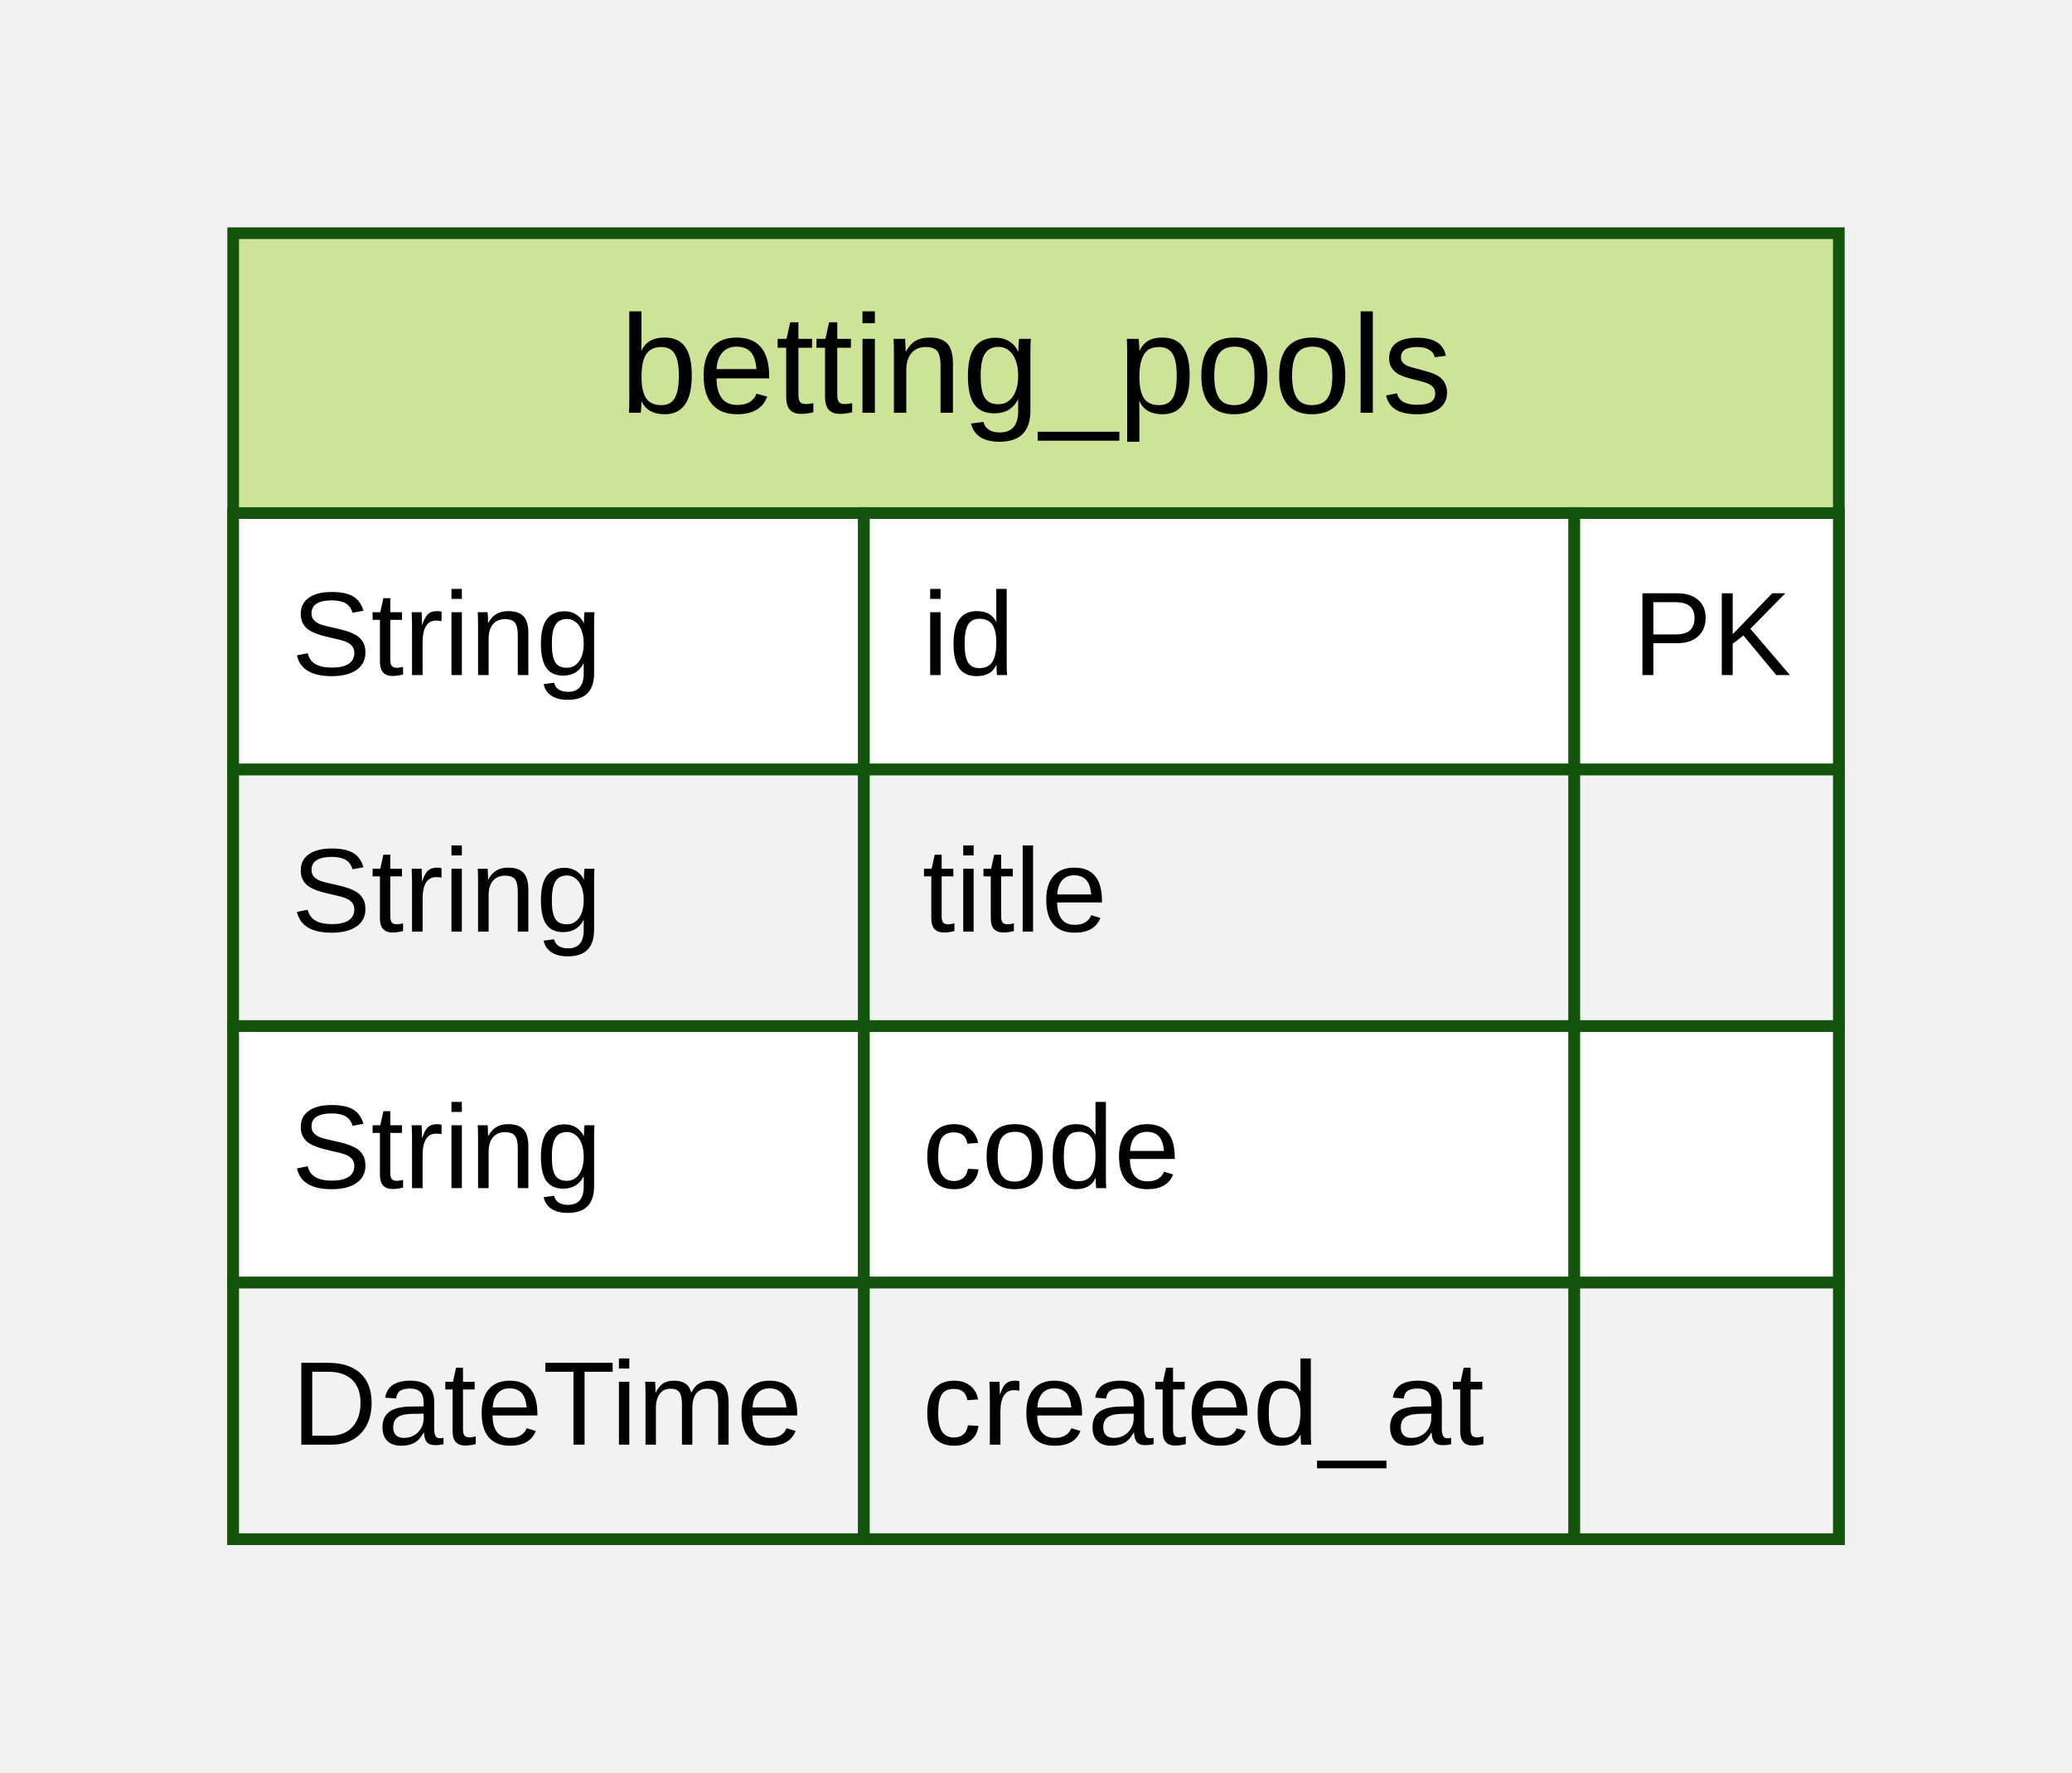
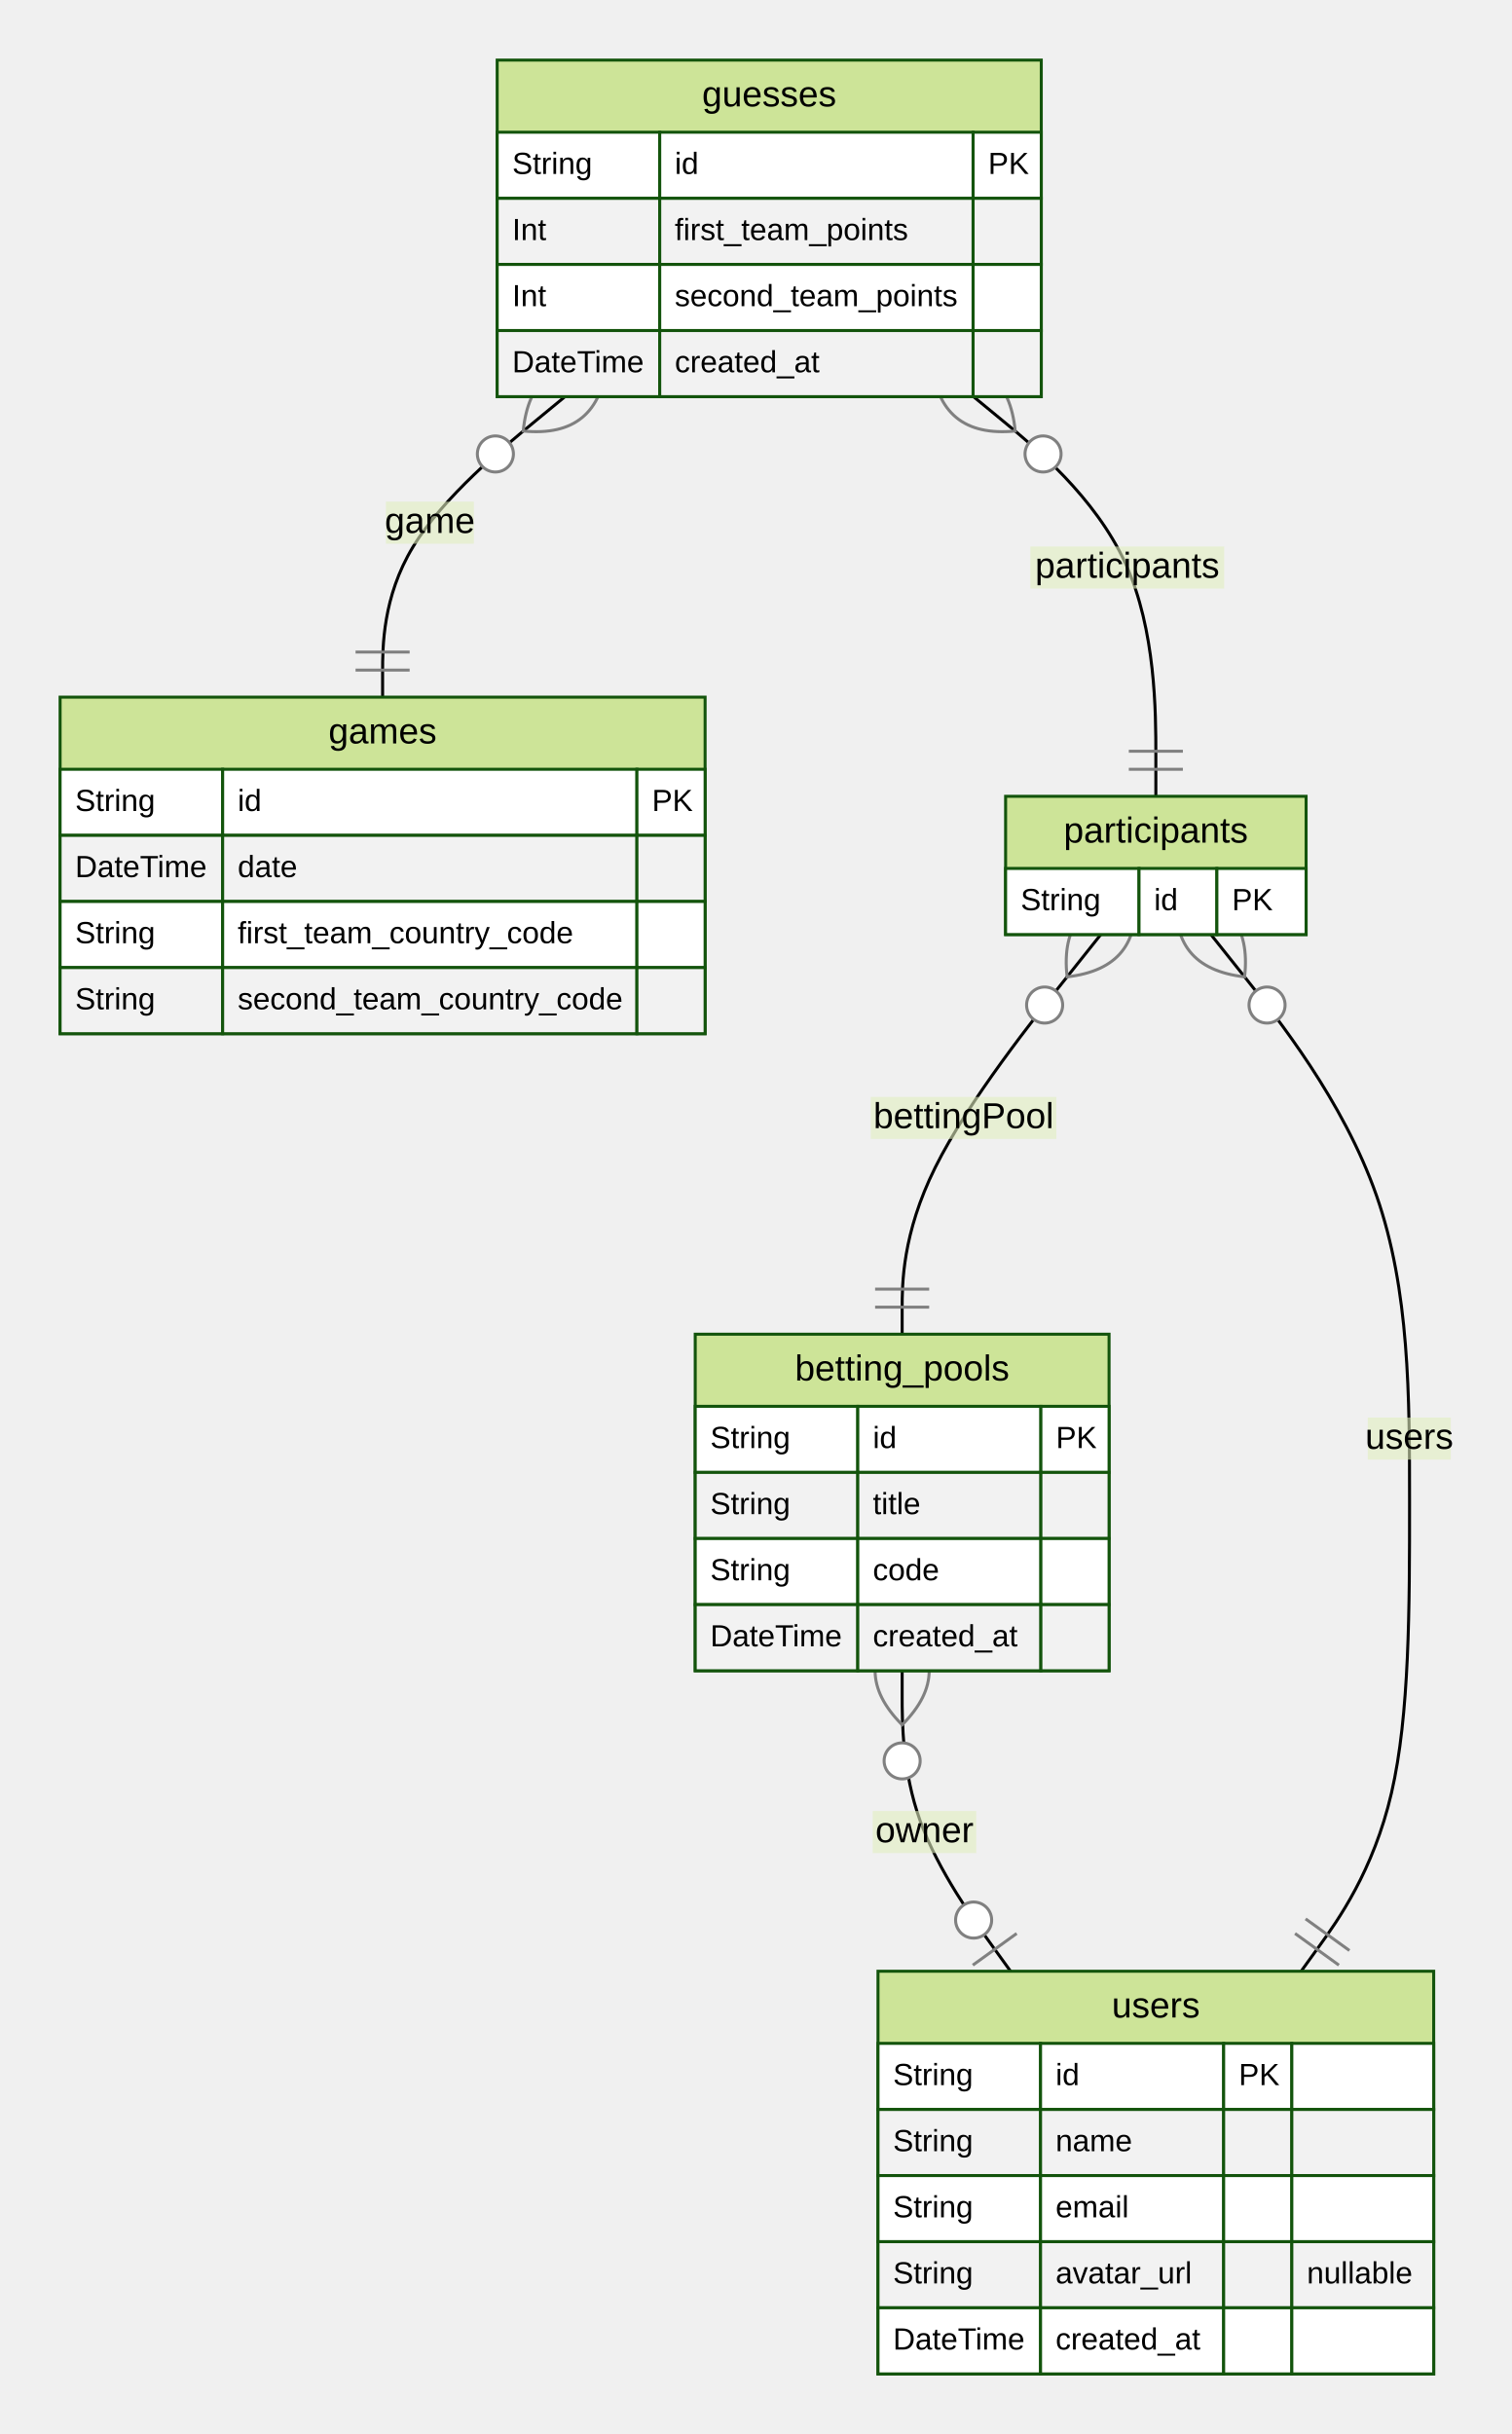
- <svg xmlns="http://www.w3.org/2000/svg" aria-labelledby="chart-title-mermaid-0 chart-desc-mermaid-0" role="img" viewBox="0 0 177.718 152" style="max-width: 177.718px; background-color: white;" width="100%" id="mermaid-0">
+ <svg xmlns="http://www.w3.org/2000/svg" aria-labelledby="chart-title-mermaid-0 chart-desc-mermaid-0" role="img" viewBox="0 0 502.871 810" style="max-width: 502.871px; background-color: white;" width="100%" id="mermaid-0">
  <style>#mermaid-0 {font-family:"trebuchet ms",verdana,arial,sans-serif;font-size:16px;fill:#000000;}#mermaid-0 .error-icon{fill:#552222;}#mermaid-0 .error-text{fill:#552222;stroke:#552222;}#mermaid-0 .edge-thickness-normal{stroke-width:2px;}#mermaid-0 .edge-thickness-thick{stroke-width:3.5px;}#mermaid-0 .edge-pattern-solid{stroke-dasharray:0;}#mermaid-0 .edge-pattern-dashed{stroke-dasharray:3;}#mermaid-0 .edge-pattern-dotted{stroke-dasharray:2;}#mermaid-0 .marker{fill:#000000;stroke:#000000;}#mermaid-0 .marker.cross{stroke:#000000;}#mermaid-0 svg{font-family:"trebuchet ms",verdana,arial,sans-serif;font-size:16px;}#mermaid-0 .entityBox{fill:#cde498;stroke:#13540c;}#mermaid-0 .attributeBoxOdd{fill:#ffffff;stroke:#13540c;}#mermaid-0 .attributeBoxEven{fill:#f2f2f2;stroke:#13540c;}#mermaid-0 .relationshipLabelBox{fill:hsl(78.158, 58.462%, 84.51%);opacity:0.7;background-color:hsl(78.158, 58.462%, 84.51%);}#mermaid-0 .relationshipLabelBox rect{opacity:0.5;}#mermaid-0 .relationshipLine{stroke:#000000;}#mermaid-0 :root{--mermaid-font-family:"trebuchet ms",verdana,arial,sans-serif;}</style>
  <g />
  <defs>
    <marker orient="auto" markerHeight="18" markerWidth="18" refY="9" refX="0" id="ONLY_ONE_START">
      <path d="M9,0 L9,18 M15,0 L15,18" fill="none" stroke="gray" />
    </marker>
  </defs>
  <defs>
    <marker orient="auto" markerHeight="18" markerWidth="18" refY="9" refX="18" id="ONLY_ONE_END">
      <path d="M3,0 L3,18 M9,0 L9,18" fill="none" stroke="gray" />
    </marker>
  </defs>
  <defs>
    <marker orient="auto" markerHeight="18" markerWidth="30" refY="9" refX="0" id="ZERO_OR_ONE_START">
      <circle r="6" cy="9" cx="21" fill="white" stroke="gray" />
      <path d="M9,0 L9,18" fill="none" stroke="gray" />
    </marker>
  </defs>
  <defs>
    <marker orient="auto" markerHeight="18" markerWidth="30" refY="9" refX="30" id="ZERO_OR_ONE_END">
      <circle r="6" cy="9" cx="9" fill="white" stroke="gray" />
      <path d="M21,0 L21,18" fill="none" stroke="gray" />
    </marker>
  </defs>
  <defs>
    <marker orient="auto" markerHeight="36" markerWidth="45" refY="18" refX="18" id="ONE_OR_MORE_START">
      <path d="M0,18 Q 18,0 36,18 Q 18,36 0,18 M42,9 L42,27" fill="none" stroke="gray" />
    </marker>
  </defs>
  <defs>
    <marker orient="auto" markerHeight="36" markerWidth="45" refY="18" refX="27" id="ONE_OR_MORE_END">
      <path d="M3,9 L3,27 M9,18 Q27,0 45,18 Q27,36 9,18" fill="none" stroke="gray" />
    </marker>
  </defs>
  <defs>
    <marker orient="auto" markerHeight="36" markerWidth="57" refY="18" refX="18" id="ZERO_OR_MORE_START">
      <circle r="6" cy="18" cx="48" fill="white" stroke="gray" />
      <path d="M0,18 Q18,0 36,18 Q18,36 0,18" fill="none" stroke="gray" />
    </marker>
  </defs>
  <defs>
    <marker orient="auto" markerHeight="36" markerWidth="57" refY="18" refX="39" id="ZERO_OR_MORE_END">
      <circle r="6" cy="18" cx="9" fill="white" stroke="gray" />
      <path d="M21,18 Q39,0 57,18 Q39,36 21,18" fill="none" stroke="gray" />
    </marker>
  </defs>
-   <g transform="translate(20,20 )" id="betting_pools">
+   <path marker-start="url(#ZERO_OR_MORE_START)" marker-end="url(#ZERO_OR_ONE_END)" fill="none" stroke="gray" d="M300.221,556L300.221,564.333C300.221,572.667,300.221,589.333,306.234,606C312.248,622.667,324.275,639.333,330.288,647.667L336.302,656" class="er relationshipLine" />
+   <path marker-start="url(#ZERO_OR_MORE_START)" marker-end="url(#ONLY_ONE_END)" fill="none" stroke="gray" d="M188.015,132L177.9,140.333C167.785,148.667,147.555,165.333,137.44,182C127.325,198.667,127.325,215.333,127.325,223.667L127.325,232" class="er relationshipLine" />
+   <path marker-start="url(#ZERO_OR_MORE_START)" marker-end="url(#ONLY_ONE_END)" fill="none" stroke="gray" d="M323.96,132L334.075,140.333C344.19,148.667,364.42,165.333,374.535,187.5C384.65,209.667,384.65,237.333,384.65,251.167L384.65,265" class="er relationshipLine" />
+   <path marker-start="url(#ZERO_OR_MORE_START)" marker-end="url(#ONLY_ONE_END)" fill="none" stroke="gray" d="M366.331,311L355.312,324.833C344.294,338.667,322.257,366.333,311.239,388.5C300.221,410.667,300.221,427.333,300.221,435.667L300.221,444" class="er relationshipLine" />
+   <path marker-start="url(#ZERO_OR_MORE_START)" marker-end="url(#ONLY_ONE_END)" fill="none" stroke="gray" d="M402.97,311L413.988,324.833C425.006,338.667,447.043,366.333,458.061,397.833C469.08,429.333,469.08,464.667,469.08,500C469.08,535.333,469.08,570.667,463.066,596.667C457.053,622.667,445.026,639.333,439.012,647.667L432.999,656" class="er relationshipLine" />
+   <g transform="translate(231.3616,444 )" id="betting_pools">
    <rect height="112" width="137.718" y="0" x="0" stroke="gray" fill-opacity="100%" fill="honeydew" class="er entityBox" />
    <text transform="translate(68.85901,12)" style="font-family: &quot;trebuchet ms&quot;, verdana, arial, sans-serif;; font-size: 12px" text-anchor="middle" dominant-baseline="middle" y="0" x="0" id="entity-betting_pools" class="er entityLabel">betting_pools</text>
    <rect height="22" width="54.096" y="24" x="0" stroke="gray" fill-opacity="100%" fill="honeydew" class="er attributeBoxOdd" />
    <text transform="translate(5,35)" style="font-family: &quot;trebuchet ms&quot;, verdana, arial, sans-serif;; font-size: 10.2px" text-anchor="left" dominant-baseline="middle" y="0" x="0" id="entity-betting_pools-attr-1-type" class="er entityLabel">String</text>
    <rect height="22" width="60.935" y="24" x="54.096" stroke="gray" fill-opacity="100%" fill="honeydew" class="er attributeBoxOdd" />
    <text transform="translate(59.09555,35)" style="font-family: &quot;trebuchet ms&quot;, verdana, arial, sans-serif;; font-size: 10.2px" text-anchor="left" dominant-baseline="middle" y="0" x="0" id="entity-betting_pools-attr-1-name" class="er entityLabel">id</text>
    <rect height="22" width="22.688" y="24" x="115.03" stroke="gray" fill-opacity="100%" fill="honeydew" class="er attributeBoxOdd" />
    <text transform="translate(120.0303,35)" style="font-family: &quot;trebuchet ms&quot;, verdana, arial, sans-serif;; font-size: 10.2px" text-anchor="left" dominant-baseline="middle" y="0" x="0" id="entity-betting_pools-attr-1-key" class="er entityLabel">PK</text>
    <rect height="22" width="54.096" y="46" x="0" stroke="gray" fill-opacity="100%" fill="honeydew" class="er attributeBoxEven" />
    <text transform="translate(5,57)" style="font-family: &quot;trebuchet ms&quot;, verdana, arial, sans-serif;; font-size: 10.2px" text-anchor="left" dominant-baseline="middle" y="0" x="0" id="entity-betting_pools-attr-2-type" class="er entityLabel">String</text>
    <rect height="22" width="60.935" y="46" x="54.096" stroke="gray" fill-opacity="100%" fill="honeydew" class="er attributeBoxEven" />
    <text transform="translate(59.09555,57)" style="font-family: &quot;trebuchet ms&quot;, verdana, arial, sans-serif;; font-size: 10.2px" text-anchor="left" dominant-baseline="middle" y="0" x="0" id="entity-betting_pools-attr-2-name" class="er entityLabel">title</text>
    <rect height="22" width="22.688" y="46" x="115.03" stroke="gray" fill-opacity="100%" fill="honeydew" class="er attributeBoxEven" />
    <text transform="translate(120.0303,57)" style="font-family: &quot;trebuchet ms&quot;, verdana, arial, sans-serif;; font-size: 10.2px" text-anchor="left" dominant-baseline="middle" y="0" x="0" id="entity-betting_pools-attr-2-key" class="er entityLabel" />
    <rect height="22" width="54.096" y="68" x="0" stroke="gray" fill-opacity="100%" fill="honeydew" class="er attributeBoxOdd" />
    <text transform="translate(5,79)" style="font-family: &quot;trebuchet ms&quot;, verdana, arial, sans-serif;; font-size: 10.2px" text-anchor="left" dominant-baseline="middle" y="0" x="0" id="entity-betting_pools-attr-3-type" class="er entityLabel">String</text>
    <rect height="22" width="60.935" y="68" x="54.096" stroke="gray" fill-opacity="100%" fill="honeydew" class="er attributeBoxOdd" />
    <text transform="translate(59.09555,79)" style="font-family: &quot;trebuchet ms&quot;, verdana, arial, sans-serif;; font-size: 10.2px" text-anchor="left" dominant-baseline="middle" y="0" x="0" id="entity-betting_pools-attr-3-name" class="er entityLabel">code</text>
    <rect height="22" width="22.688" y="68" x="115.03" stroke="gray" fill-opacity="100%" fill="honeydew" class="er attributeBoxOdd" />
    <text transform="translate(120.0303,79)" style="font-family: &quot;trebuchet ms&quot;, verdana, arial, sans-serif;; font-size: 10.2px" text-anchor="left" dominant-baseline="middle" y="0" x="0" id="entity-betting_pools-attr-3-key" class="er entityLabel" />
    <rect height="22" width="54.096" y="90" x="0" stroke="gray" fill-opacity="100%" fill="honeydew" class="er attributeBoxEven" />
    <text transform="translate(5,101)" style="font-family: &quot;trebuchet ms&quot;, verdana, arial, sans-serif;; font-size: 10.2px" text-anchor="left" dominant-baseline="middle" y="0" x="0" id="entity-betting_pools-attr-4-type" class="er entityLabel">DateTime</text>
    <rect height="22" width="60.935" y="90" x="54.096" stroke="gray" fill-opacity="100%" fill="honeydew" class="er attributeBoxEven" />
    <text transform="translate(59.09555,101)" style="font-family: &quot;trebuchet ms&quot;, verdana, arial, sans-serif;; font-size: 10.2px" text-anchor="left" dominant-baseline="middle" y="0" x="0" id="entity-betting_pools-attr-4-name" class="er entityLabel">created_at</text>
    <rect height="22" width="22.688" y="90" x="115.03" stroke="gray" fill-opacity="100%" fill="honeydew" class="er attributeBoxEven" />
    <text transform="translate(120.0303,101)" style="font-family: &quot;trebuchet ms&quot;, verdana, arial, sans-serif;; font-size: 10.2px" text-anchor="left" dominant-baseline="middle" y="0" x="0" id="entity-betting_pools-attr-4-key" class="er entityLabel" />
  </g>
+   <g transform="translate(20,232 )" id="games">
+     <rect height="112" width="214.65" y="0" x="0" stroke="gray" fill-opacity="100%" fill="honeydew" class="er entityBox" />
+     <text transform="translate(107.3251,12)" style="font-family: &quot;trebuchet ms&quot;, verdana, arial, sans-serif;; font-size: 12px" text-anchor="middle" dominant-baseline="middle" y="0" x="0" id="entity-games" class="er entityLabel">games</text>
+     <rect height="22" width="54.096" y="24" x="0" stroke="gray" fill-opacity="100%" fill="honeydew" class="er attributeBoxOdd" />
+     <text transform="translate(5,35)" style="font-family: &quot;trebuchet ms&quot;, verdana, arial, sans-serif;; font-size: 10.2px" text-anchor="left" dominant-baseline="middle" y="0" x="0" id="entity-games-attr-1-type" class="er entityLabel">String</text>
+     <rect height="22" width="137.867" y="24" x="54.096" stroke="gray" fill-opacity="100%" fill="honeydew" class="er attributeBoxOdd" />
+     <text transform="translate(59.09555,35)" style="font-family: &quot;trebuchet ms&quot;, verdana, arial, sans-serif;; font-size: 10.2px" text-anchor="left" dominant-baseline="middle" y="0" x="0" id="entity-games-attr-1-name" class="er entityLabel">id</text>
+     <rect height="22" width="22.688" y="24" x="191.962" stroke="gray" fill-opacity="100%" fill="honeydew" class="er attributeBoxOdd" />
+     <text transform="translate(196.9624,35)" style="font-family: &quot;trebuchet ms&quot;, verdana, arial, sans-serif;; font-size: 10.2px" text-anchor="left" dominant-baseline="middle" y="0" x="0" id="entity-games-attr-1-key" class="er entityLabel">PK</text>
+     <rect height="22" width="54.096" y="46" x="0" stroke="gray" fill-opacity="100%" fill="honeydew" class="er attributeBoxEven" />
+     <text transform="translate(5,57)" style="font-family: &quot;trebuchet ms&quot;, verdana, arial, sans-serif;; font-size: 10.2px" text-anchor="left" dominant-baseline="middle" y="0" x="0" id="entity-games-attr-2-type" class="er entityLabel">DateTime</text>
+     <rect height="22" width="137.867" y="46" x="54.096" stroke="gray" fill-opacity="100%" fill="honeydew" class="er attributeBoxEven" />
+     <text transform="translate(59.09555,57)" style="font-family: &quot;trebuchet ms&quot;, verdana, arial, sans-serif;; font-size: 10.2px" text-anchor="left" dominant-baseline="middle" y="0" x="0" id="entity-games-attr-2-name" class="er entityLabel">date</text>
+     <rect height="22" width="22.688" y="46" x="191.962" stroke="gray" fill-opacity="100%" fill="honeydew" class="er attributeBoxEven" />
+     <text transform="translate(196.9624,57)" style="font-family: &quot;trebuchet ms&quot;, verdana, arial, sans-serif;; font-size: 10.2px" text-anchor="left" dominant-baseline="middle" y="0" x="0" id="entity-games-attr-2-key" class="er entityLabel" />
+     <rect height="22" width="54.096" y="68" x="0" stroke="gray" fill-opacity="100%" fill="honeydew" class="er attributeBoxOdd" />
+     <text transform="translate(5,79)" style="font-family: &quot;trebuchet ms&quot;, verdana, arial, sans-serif;; font-size: 10.2px" text-anchor="left" dominant-baseline="middle" y="0" x="0" id="entity-games-attr-3-type" class="er entityLabel">String</text>
+     <rect height="22" width="137.867" y="68" x="54.096" stroke="gray" fill-opacity="100%" fill="honeydew" class="er attributeBoxOdd" />
+     <text transform="translate(59.09555,79)" style="font-family: &quot;trebuchet ms&quot;, verdana, arial, sans-serif;; font-size: 10.2px" text-anchor="left" dominant-baseline="middle" y="0" x="0" id="entity-games-attr-3-name" class="er entityLabel">first_team_country_code</text>
+     <rect height="22" width="22.688" y="68" x="191.962" stroke="gray" fill-opacity="100%" fill="honeydew" class="er attributeBoxOdd" />
+     <text transform="translate(196.9624,79)" style="font-family: &quot;trebuchet ms&quot;, verdana, arial, sans-serif;; font-size: 10.2px" text-anchor="left" dominant-baseline="middle" y="0" x="0" id="entity-games-attr-3-key" class="er entityLabel" />
+     <rect height="22" width="54.096" y="90" x="0" stroke="gray" fill-opacity="100%" fill="honeydew" class="er attributeBoxEven" />
+     <text transform="translate(5,101)" style="font-family: &quot;trebuchet ms&quot;, verdana, arial, sans-serif;; font-size: 10.2px" text-anchor="left" dominant-baseline="middle" y="0" x="0" id="entity-games-attr-4-type" class="er entityLabel">String</text>
+     <rect height="22" width="137.867" y="90" x="54.096" stroke="gray" fill-opacity="100%" fill="honeydew" class="er attributeBoxEven" />
+     <text transform="translate(59.09555,101)" style="font-family: &quot;trebuchet ms&quot;, verdana, arial, sans-serif;; font-size: 10.2px" text-anchor="left" dominant-baseline="middle" y="0" x="0" id="entity-games-attr-4-name" class="er entityLabel">second_team_country_code</text>
+     <rect height="22" width="22.688" y="90" x="191.962" stroke="gray" fill-opacity="100%" fill="honeydew" class="er attributeBoxEven" />
+     <text transform="translate(196.9624,101)" style="font-family: &quot;trebuchet ms&quot;, verdana, arial, sans-serif;; font-size: 10.2px" text-anchor="left" dominant-baseline="middle" y="0" x="0" id="entity-games-attr-4-key" class="er entityLabel" />
+   </g>
+   <g transform="translate(165.4536,20 )" id="guesses">
+     <rect height="112" width="181.068" y="0" x="0" stroke="gray" fill-opacity="100%" fill="honeydew" class="er entityBox" />
+     <text transform="translate(90.53397,12)" style="font-family: &quot;trebuchet ms&quot;, verdana, arial, sans-serif;; font-size: 12px" text-anchor="middle" dominant-baseline="middle" y="0" x="0" id="entity-guesses" class="er entityLabel">guesses</text>
+     <rect height="22" width="54.096" y="24" x="0" stroke="gray" fill-opacity="100%" fill="honeydew" class="er attributeBoxOdd" />
+     <text transform="translate(5,35)" style="font-family: &quot;trebuchet ms&quot;, verdana, arial, sans-serif;; font-size: 10.2px" text-anchor="left" dominant-baseline="middle" y="0" x="0" id="entity-guesses-attr-1-type" class="er entityLabel">String</text>
+     <rect height="22" width="104.285" y="24" x="54.096" stroke="gray" fill-opacity="100%" fill="honeydew" class="er attributeBoxOdd" />
+     <text transform="translate(59.09555,35)" style="font-family: &quot;trebuchet ms&quot;, verdana, arial, sans-serif;; font-size: 10.2px" text-anchor="left" dominant-baseline="middle" y="0" x="0" id="entity-guesses-attr-1-name" class="er entityLabel">id</text>
+     <rect height="22" width="22.688" y="24" x="158.38" stroke="gray" fill-opacity="100%" fill="honeydew" class="er attributeBoxOdd" />
+     <text transform="translate(163.3803,35)" style="font-family: &quot;trebuchet ms&quot;, verdana, arial, sans-serif;; font-size: 10.2px" text-anchor="left" dominant-baseline="middle" y="0" x="0" id="entity-guesses-attr-1-key" class="er entityLabel">PK</text>
+     <rect height="22" width="54.096" y="46" x="0" stroke="gray" fill-opacity="100%" fill="honeydew" class="er attributeBoxEven" />
+     <text transform="translate(5,57)" style="font-family: &quot;trebuchet ms&quot;, verdana, arial, sans-serif;; font-size: 10.2px" text-anchor="left" dominant-baseline="middle" y="0" x="0" id="entity-guesses-attr-2-type" class="er entityLabel">Int</text>
+     <rect height="22" width="104.285" y="46" x="54.096" stroke="gray" fill-opacity="100%" fill="honeydew" class="er attributeBoxEven" />
+     <text transform="translate(59.09555,57)" style="font-family: &quot;trebuchet ms&quot;, verdana, arial, sans-serif;; font-size: 10.2px" text-anchor="left" dominant-baseline="middle" y="0" x="0" id="entity-guesses-attr-2-name" class="er entityLabel">first_team_points</text>
+     <rect height="22" width="22.688" y="46" x="158.38" stroke="gray" fill-opacity="100%" fill="honeydew" class="er attributeBoxEven" />
+     <text transform="translate(163.3803,57)" style="font-family: &quot;trebuchet ms&quot;, verdana, arial, sans-serif;; font-size: 10.2px" text-anchor="left" dominant-baseline="middle" y="0" x="0" id="entity-guesses-attr-2-key" class="er entityLabel" />
+     <rect height="22" width="54.096" y="68" x="0" stroke="gray" fill-opacity="100%" fill="honeydew" class="er attributeBoxOdd" />
+     <text transform="translate(5,79)" style="font-family: &quot;trebuchet ms&quot;, verdana, arial, sans-serif;; font-size: 10.2px" text-anchor="left" dominant-baseline="middle" y="0" x="0" id="entity-guesses-attr-3-type" class="er entityLabel">Int</text>
+     <rect height="22" width="104.285" y="68" x="54.096" stroke="gray" fill-opacity="100%" fill="honeydew" class="er attributeBoxOdd" />
+     <text transform="translate(59.09555,79)" style="font-family: &quot;trebuchet ms&quot;, verdana, arial, sans-serif;; font-size: 10.2px" text-anchor="left" dominant-baseline="middle" y="0" x="0" id="entity-guesses-attr-3-name" class="er entityLabel">second_team_points</text>
+     <rect height="22" width="22.688" y="68" x="158.38" stroke="gray" fill-opacity="100%" fill="honeydew" class="er attributeBoxOdd" />
+     <text transform="translate(163.3803,79)" style="font-family: &quot;trebuchet ms&quot;, verdana, arial, sans-serif;; font-size: 10.2px" text-anchor="left" dominant-baseline="middle" y="0" x="0" id="entity-guesses-attr-3-key" class="er entityLabel" />
+     <rect height="22" width="54.096" y="90" x="0" stroke="gray" fill-opacity="100%" fill="honeydew" class="er attributeBoxEven" />
+     <text transform="translate(5,101)" style="font-family: &quot;trebuchet ms&quot;, verdana, arial, sans-serif;; font-size: 10.2px" text-anchor="left" dominant-baseline="middle" y="0" x="0" id="entity-guesses-attr-4-type" class="er entityLabel">DateTime</text>
+     <rect height="22" width="104.285" y="90" x="54.096" stroke="gray" fill-opacity="100%" fill="honeydew" class="er attributeBoxEven" />
+     <text transform="translate(59.09555,101)" style="font-family: &quot;trebuchet ms&quot;, verdana, arial, sans-serif;; font-size: 10.2px" text-anchor="left" dominant-baseline="middle" y="0" x="0" id="entity-guesses-attr-4-name" class="er entityLabel">created_at</text>
+     <rect height="22" width="22.688" y="90" x="158.38" stroke="gray" fill-opacity="100%" fill="honeydew" class="er attributeBoxEven" />
+     <text transform="translate(163.3803,101)" style="font-family: &quot;trebuchet ms&quot;, verdana, arial, sans-serif;; font-size: 10.2px" text-anchor="left" dominant-baseline="middle" y="0" x="0" id="entity-guesses-attr-4-key" class="er entityLabel" />
+   </g>
+   <g transform="translate(334.6501,265 )" id="participants">
+     <rect height="46" width="100" y="0" x="0" stroke="gray" fill-opacity="100%" fill="honeydew" class="er entityBox" />
+     <text transform="translate(50,12)" style="font-family: &quot;trebuchet ms&quot;, verdana, arial, sans-serif;; font-size: 12px" text-anchor="middle" dominant-baseline="middle" y="0" x="0" id="entity-participants" class="er entityLabel">participants</text>
+     <rect height="22" width="44.399" y="24" x="0" stroke="gray" fill-opacity="100%" fill="honeydew" class="er attributeBoxOdd" />
+     <text transform="translate(5,35)" style="font-family: &quot;trebuchet ms&quot;, verdana, arial, sans-serif;; font-size: 10.2px" text-anchor="left" dominant-baseline="middle" y="0" x="0" id="entity-participants-attr-1-type" class="er entityLabel">String</text>
+     <rect height="22" width="25.911" y="24" x="44.399" stroke="gray" fill-opacity="100%" fill="honeydew" class="er attributeBoxOdd" />
+     <text transform="translate(49.39862,35)" style="font-family: &quot;trebuchet ms&quot;, verdana, arial, sans-serif;; font-size: 10.2px" text-anchor="left" dominant-baseline="middle" y="0" x="0" id="entity-participants-attr-1-name" class="er entityLabel">id</text>
+     <rect height="22" width="29.69" y="24" x="70.31" stroke="gray" fill-opacity="100%" fill="honeydew" class="er attributeBoxOdd" />
+     <text transform="translate(75.30976,35)" style="font-family: &quot;trebuchet ms&quot;, verdana, arial, sans-serif;; font-size: 10.2px" text-anchor="left" dominant-baseline="middle" y="0" x="0" id="entity-participants-attr-1-key" class="er entityLabel">PK</text>
+   </g>
+   <g transform="translate(292.1849,656 )" id="users">
+     <rect height="134" width="184.931" y="0" x="0" stroke="gray" fill-opacity="100%" fill="honeydew" class="er entityBox" />
+     <text transform="translate(92.46528,12)" style="font-family: &quot;trebuchet ms&quot;, verdana, arial, sans-serif;; font-size: 12px" text-anchor="middle" dominant-baseline="middle" y="0" x="0" id="entity-users" class="er entityLabel">users</text>
+     <rect height="22" width="54.096" y="24" x="0" stroke="gray" fill-opacity="100%" fill="honeydew" class="er attributeBoxOdd" />
+     <text transform="translate(5,35)" style="font-family: &quot;trebuchet ms&quot;, verdana, arial, sans-serif;; font-size: 10.2px" text-anchor="left" dominant-baseline="middle" y="0" x="0" id="entity-users-attr-1-type" class="er entityLabel">String</text>
+     <rect height="22" width="60.935" y="24" x="54.096" stroke="gray" fill-opacity="100%" fill="honeydew" class="er attributeBoxOdd" />
+     <text transform="translate(59.09555,35)" style="font-family: &quot;trebuchet ms&quot;, verdana, arial, sans-serif;; font-size: 10.2px" text-anchor="left" dominant-baseline="middle" y="0" x="0" id="entity-users-attr-1-name" class="er entityLabel">id</text>
+     <rect height="22" width="22.688" y="24" x="115.03" stroke="gray" fill-opacity="100%" fill="honeydew" class="er attributeBoxOdd" />
+     <text transform="translate(120.0303,35)" style="font-family: &quot;trebuchet ms&quot;, verdana, arial, sans-serif;; font-size: 10.2px" text-anchor="left" dominant-baseline="middle" y="0" x="0" id="entity-users-attr-1-key" class="er entityLabel">PK</text>
+     <rect height="22" width="47.213" y="24" x="137.718" stroke="gray" fill-opacity="100%" fill="honeydew" class="er attributeBoxOdd" />
+     <text transform="translate(142.718,35)" style="font-family: &quot;trebuchet ms&quot;, verdana, arial, sans-serif;; font-size: 10.2px" text-anchor="left" dominant-baseline="middle" y="0" x="0" id="entity-users-attr-1-comment" class="er entityLabel" />
+     <rect height="22" width="54.096" y="46" x="0" stroke="gray" fill-opacity="100%" fill="honeydew" class="er attributeBoxEven" />
+     <text transform="translate(5,57)" style="font-family: &quot;trebuchet ms&quot;, verdana, arial, sans-serif;; font-size: 10.2px" text-anchor="left" dominant-baseline="middle" y="0" x="0" id="entity-users-attr-2-type" class="er entityLabel">String</text>
+     <rect height="22" width="60.935" y="46" x="54.096" stroke="gray" fill-opacity="100%" fill="honeydew" class="er attributeBoxEven" />
+     <text transform="translate(59.09555,57)" style="font-family: &quot;trebuchet ms&quot;, verdana, arial, sans-serif;; font-size: 10.2px" text-anchor="left" dominant-baseline="middle" y="0" x="0" id="entity-users-attr-2-name" class="er entityLabel">name</text>
+     <rect height="22" width="22.688" y="46" x="115.03" stroke="gray" fill-opacity="100%" fill="honeydew" class="er attributeBoxEven" />
+     <text transform="translate(120.0303,57)" style="font-family: &quot;trebuchet ms&quot;, verdana, arial, sans-serif;; font-size: 10.2px" text-anchor="left" dominant-baseline="middle" y="0" x="0" id="entity-users-attr-2-key" class="er entityLabel" />
+     <rect height="22" width="47.213" y="46" x="137.718" stroke="gray" fill-opacity="100%" fill="honeydew" class="er attributeBoxEven" />
+     <text transform="translate(142.718,57)" style="font-family: &quot;trebuchet ms&quot;, verdana, arial, sans-serif;; font-size: 10.2px" text-anchor="left" dominant-baseline="middle" y="0" x="0" id="entity-users-attr-2-comment" class="er entityLabel" />
+     <rect height="22" width="54.096" y="68" x="0" stroke="gray" fill-opacity="100%" fill="honeydew" class="er attributeBoxOdd" />
+     <text transform="translate(5,79)" style="font-family: &quot;trebuchet ms&quot;, verdana, arial, sans-serif;; font-size: 10.2px" text-anchor="left" dominant-baseline="middle" y="0" x="0" id="entity-users-attr-3-type" class="er entityLabel">String</text>
+     <rect height="22" width="60.935" y="68" x="54.096" stroke="gray" fill-opacity="100%" fill="honeydew" class="er attributeBoxOdd" />
+     <text transform="translate(59.09555,79)" style="font-family: &quot;trebuchet ms&quot;, verdana, arial, sans-serif;; font-size: 10.2px" text-anchor="left" dominant-baseline="middle" y="0" x="0" id="entity-users-attr-3-name" class="er entityLabel">email</text>
+     <rect height="22" width="22.688" y="68" x="115.03" stroke="gray" fill-opacity="100%" fill="honeydew" class="er attributeBoxOdd" />
+     <text transform="translate(120.0303,79)" style="font-family: &quot;trebuchet ms&quot;, verdana, arial, sans-serif;; font-size: 10.2px" text-anchor="left" dominant-baseline="middle" y="0" x="0" id="entity-users-attr-3-key" class="er entityLabel" />
+     <rect height="22" width="47.213" y="68" x="137.718" stroke="gray" fill-opacity="100%" fill="honeydew" class="er attributeBoxOdd" />
+     <text transform="translate(142.718,79)" style="font-family: &quot;trebuchet ms&quot;, verdana, arial, sans-serif;; font-size: 10.2px" text-anchor="left" dominant-baseline="middle" y="0" x="0" id="entity-users-attr-3-comment" class="er entityLabel" />
+     <rect height="22" width="54.096" y="90" x="0" stroke="gray" fill-opacity="100%" fill="honeydew" class="er attributeBoxEven" />
+     <text transform="translate(5,101)" style="font-family: &quot;trebuchet ms&quot;, verdana, arial, sans-serif;; font-size: 10.2px" text-anchor="left" dominant-baseline="middle" y="0" x="0" id="entity-users-attr-4-type" class="er entityLabel">String</text>
+     <rect height="22" width="60.935" y="90" x="54.096" stroke="gray" fill-opacity="100%" fill="honeydew" class="er attributeBoxEven" />
+     <text transform="translate(59.09555,101)" style="font-family: &quot;trebuchet ms&quot;, verdana, arial, sans-serif;; font-size: 10.2px" text-anchor="left" dominant-baseline="middle" y="0" x="0" id="entity-users-attr-4-name" class="er entityLabel">avatar_url</text>
+     <rect height="22" width="22.688" y="90" x="115.03" stroke="gray" fill-opacity="100%" fill="honeydew" class="er attributeBoxEven" />
+     <text transform="translate(120.0303,101)" style="font-family: &quot;trebuchet ms&quot;, verdana, arial, sans-serif;; font-size: 10.2px" text-anchor="left" dominant-baseline="middle" y="0" x="0" id="entity-users-attr-4-key" class="er entityLabel" />
+     <rect height="22" width="47.213" y="90" x="137.718" stroke="gray" fill-opacity="100%" fill="honeydew" class="er attributeBoxEven" />
+     <text transform="translate(142.718,101)" style="font-family: &quot;trebuchet ms&quot;, verdana, arial, sans-serif;; font-size: 10.2px" text-anchor="left" dominant-baseline="middle" y="0" x="0" id="entity-users-attr-4-comment" class="er entityLabel">nullable</text>
+     <rect height="22" width="54.096" y="112" x="0" stroke="gray" fill-opacity="100%" fill="honeydew" class="er attributeBoxOdd" />
+     <text transform="translate(5,123)" style="font-family: &quot;trebuchet ms&quot;, verdana, arial, sans-serif;; font-size: 10.2px" text-anchor="left" dominant-baseline="middle" y="0" x="0" id="entity-users-attr-5-type" class="er entityLabel">DateTime</text>
+     <rect height="22" width="60.935" y="112" x="54.096" stroke="gray" fill-opacity="100%" fill="honeydew" class="er attributeBoxOdd" />
+     <text transform="translate(59.09555,123)" style="font-family: &quot;trebuchet ms&quot;, verdana, arial, sans-serif;; font-size: 10.2px" text-anchor="left" dominant-baseline="middle" y="0" x="0" id="entity-users-attr-5-name" class="er entityLabel">created_at</text>
+     <rect height="22" width="22.688" y="112" x="115.03" stroke="gray" fill-opacity="100%" fill="honeydew" class="er attributeBoxOdd" />
+     <text transform="translate(120.0303,123)" style="font-family: &quot;trebuchet ms&quot;, verdana, arial, sans-serif;; font-size: 10.2px" text-anchor="left" dominant-baseline="middle" y="0" x="0" id="entity-users-attr-5-key" class="er entityLabel" />
+     <rect height="22" width="47.213" y="112" x="137.718" stroke="gray" fill-opacity="100%" fill="honeydew" class="er attributeBoxOdd" />
+     <text transform="translate(142.718,123)" style="font-family: &quot;trebuchet ms&quot;, verdana, arial, sans-serif;; font-size: 10.2px" text-anchor="left" dominant-baseline="middle" y="0" x="0" id="entity-users-attr-5-comment" class="er entityLabel" />
+   </g>
+   <rect fill-opacity="85%" fill="white" height="14" width="34.471" y="602.678" x="290.42" class="er relationshipLabelBox" />
+   <text style="font-family: &quot;trebuchet ms&quot;, verdana, arial, sans-serif;; font-size: 12px" dominant-baseline="middle" text-anchor="middle" y="609.678" x="307.655" id="rel1" class="er relationshipLabel">owner</text>
+   <rect fill-opacity="85%" fill="white" height="14" width="29.289" y="166.952" x="128.409" class="er relationshipLabelBox" />
+   <text style="font-family: &quot;trebuchet ms&quot;, verdana, arial, sans-serif;; font-size: 12px" dominant-baseline="middle" text-anchor="middle" y="173.952" x="143.054" id="rel2" class="er relationshipLabel">game</text>
+   <rect fill-opacity="85%" fill="white" height="14" width="64.502" y="181.869" x="342.893" class="er relationshipLabelBox" />
+   <text style="font-family: &quot;trebuchet ms&quot;, verdana, arial, sans-serif;; font-size: 12px" dominant-baseline="middle" text-anchor="middle" y="188.869" x="375.144" id="rel3" class="er relationshipLabel">participants</text>
+   <rect fill-opacity="85%" fill="white" height="14" width="61.756" y="365.02" x="289.79" class="er relationshipLabelBox" />
+   <text style="font-family: &quot;trebuchet ms&quot;, verdana, arial, sans-serif;; font-size: 12px" dominant-baseline="middle" text-anchor="middle" y="372.02" x="320.668" id="rel4" class="er relationshipLabel">bettingPool</text>
+   <rect fill-opacity="85%" fill="white" height="14" width="27.623" y="471.743" x="455.179" class="er relationshipLabelBox" />
+   <text style="font-family: &quot;trebuchet ms&quot;, verdana, arial, sans-serif;; font-size: 12px" dominant-baseline="middle" text-anchor="middle" y="478.743" x="468.99" id="rel5" class="er relationshipLabel">users</text>
</svg>
